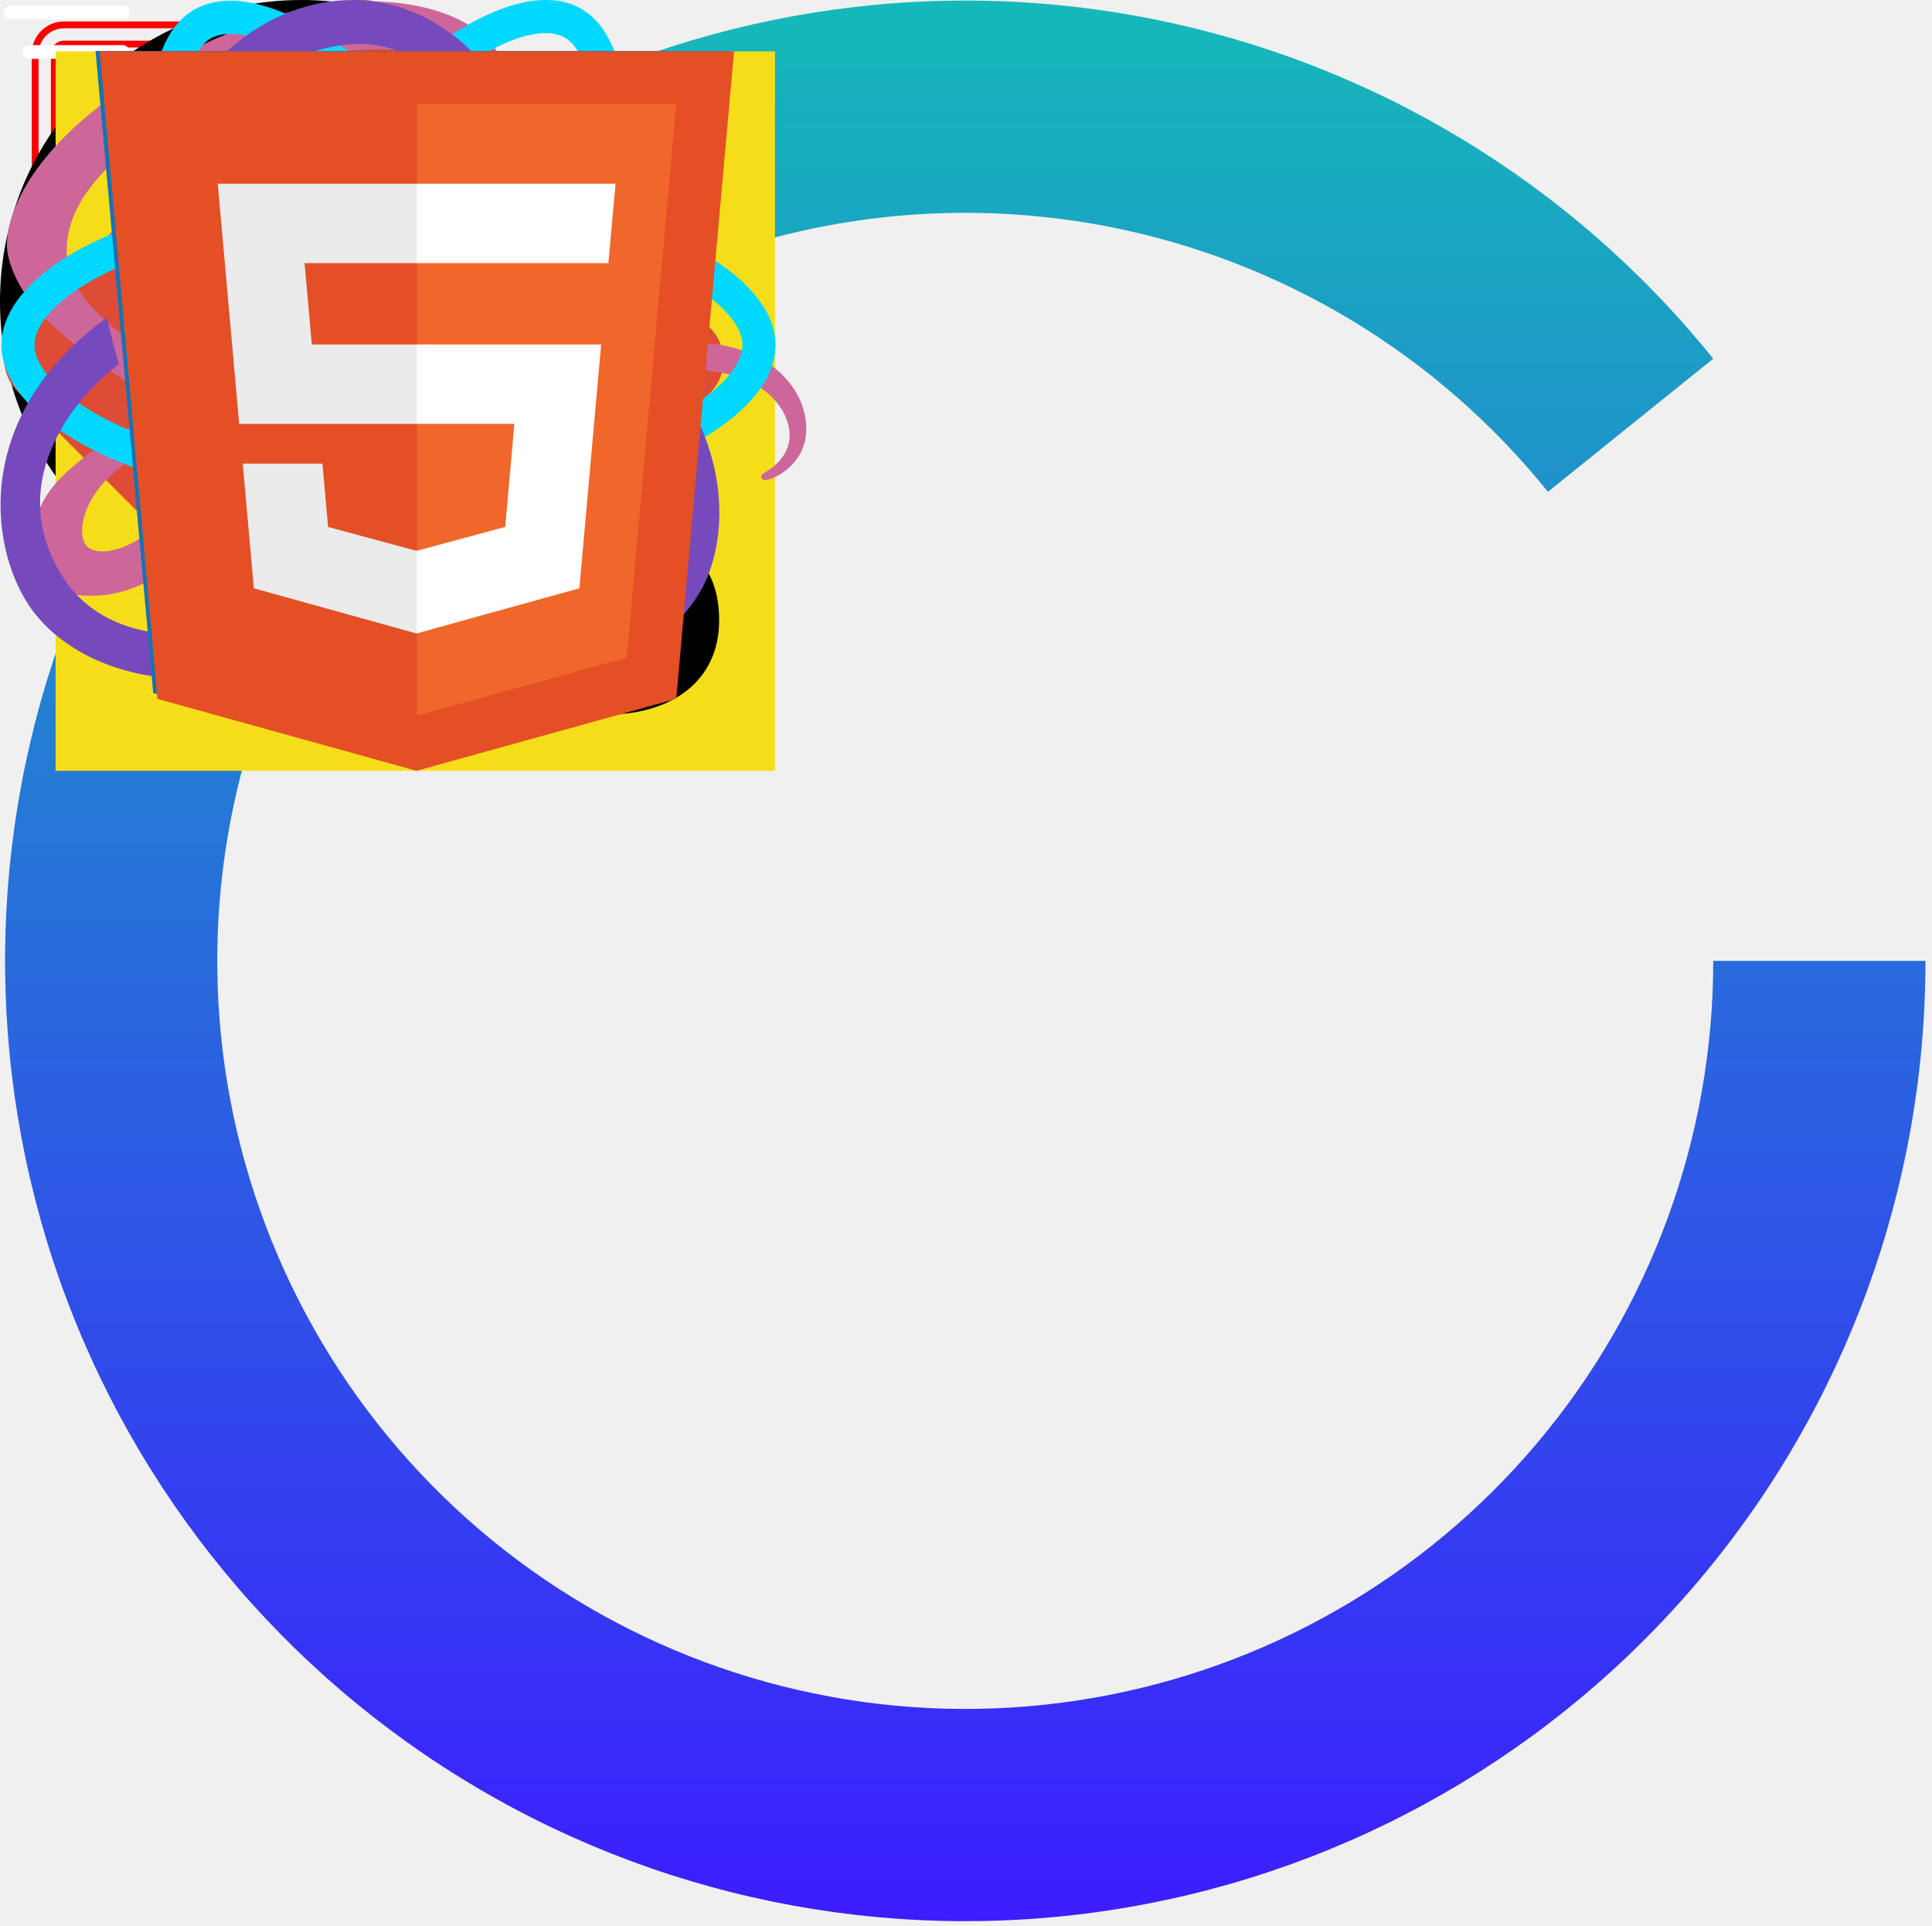
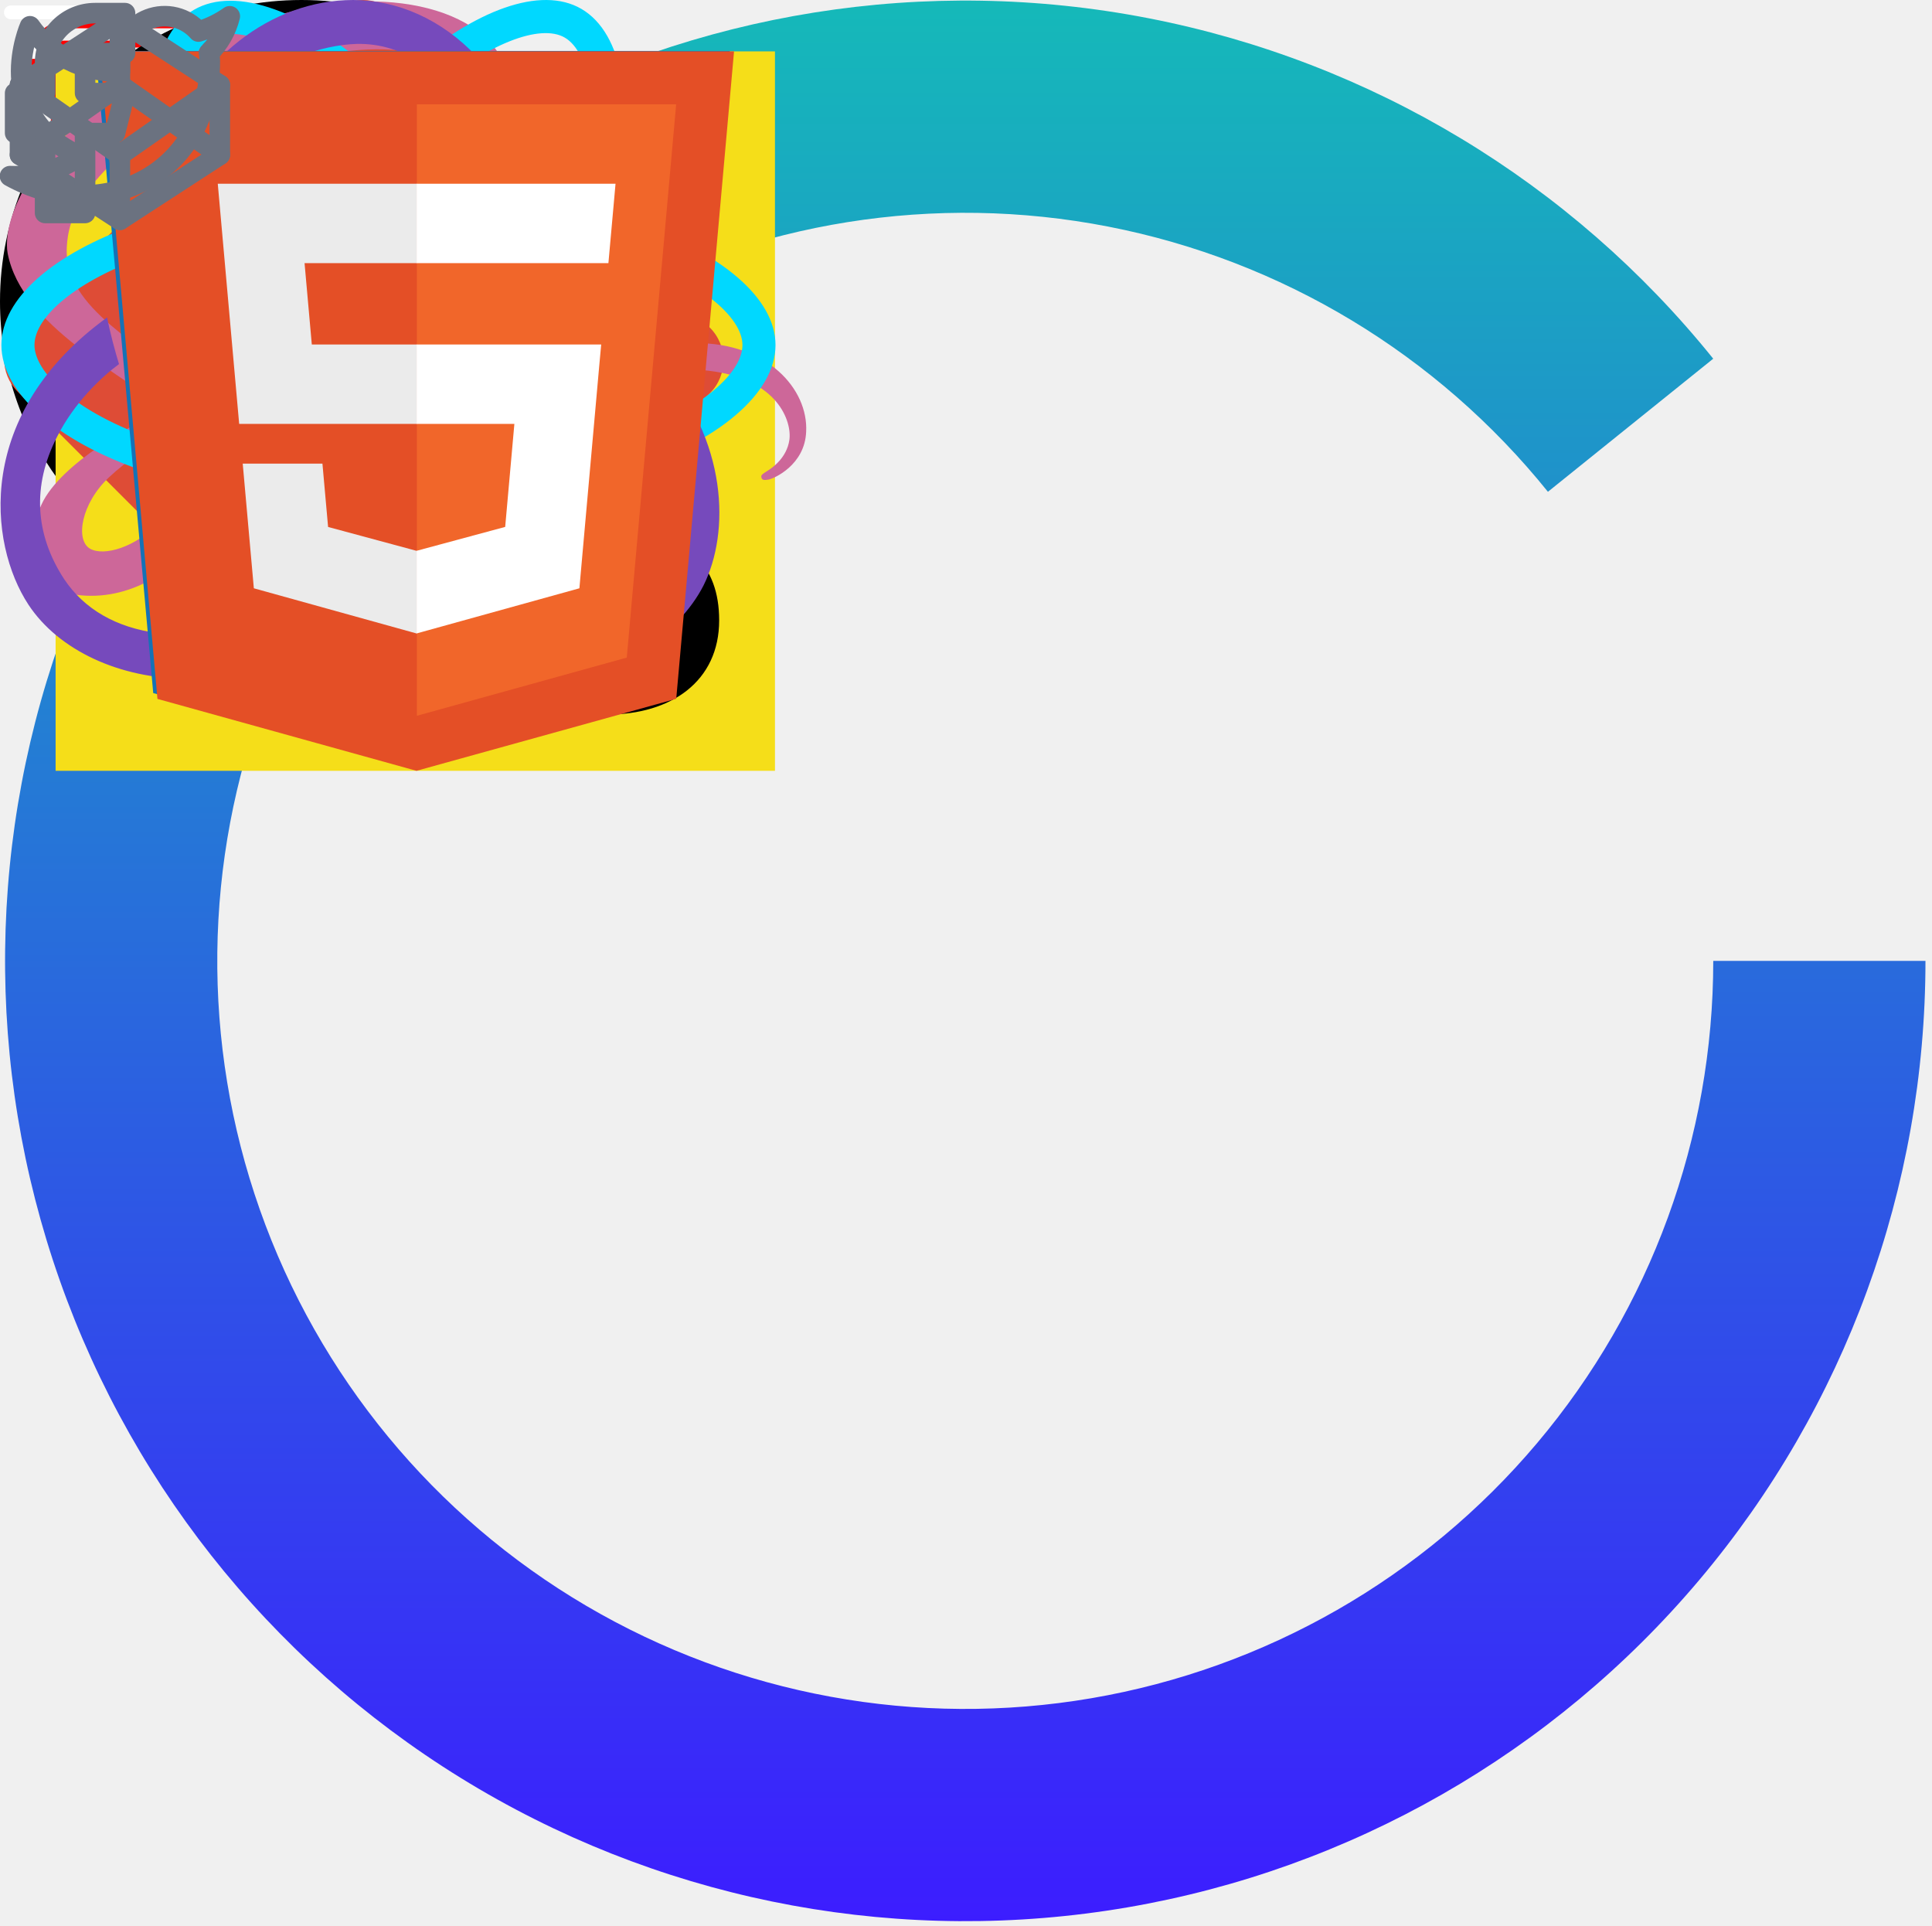
<svg xmlns="http://www.w3.org/2000/svg" width="282" height="281" viewBox="0 0 282 281" fill="none">
  <g id="ellipse">
    <path d="M281.046 140.238C281.046 173.311 269.35 205.319 248.027 230.6C226.704 255.881 197.127 272.807 164.528 278.384C131.928 283.962 98.407 277.831 69.892 261.076C41.377 244.322 19.706 218.023 8.711 186.831C-2.284 155.639 -1.894 121.564 9.812 90.632C21.518 59.7 43.785 33.904 72.677 17.807C101.568 1.709 135.221 -3.653 167.684 2.669C200.147 8.991 229.328 26.59 250.067 52.353L225.94 71.775C209.784 51.706 187.052 37.997 161.763 33.072C136.474 28.147 110.258 32.324 87.752 44.864C65.246 57.404 47.9 77.499 38.781 101.595C29.662 125.691 29.358 152.236 37.923 176.534C46.488 200.833 63.37 221.319 85.583 234.371C107.796 247.423 133.909 252.199 159.304 247.854C184.699 243.51 207.74 230.324 224.35 210.63C240.961 190.936 250.072 166.002 250.072 140.238H281.046Z" fill="url(#paint0_linear_13_3255)" />
    <defs>
      <linearGradient id="paint0_linear_13_3255" x1="140.893" y1="0.085" x2="140.893" y2="280.392" gradientUnits="userSpaceOnUse">
        <stop stop-color="#15B9B9" />
        <stop offset="1" stop-color="#3C1DFF" />
      </linearGradient>
    </defs>
  </g>
  <g id="frame">
    <g clip-path="url(#clip0_13_3280)">
      <path d="M5.13 26.729V7.832C5.13 6.718 5.572 5.65 6.36 4.862C7.147 4.075 8.215 3.632 9.329 3.632H28.927C29.298 3.632 29.654 3.78 29.917 4.042C30.179 4.305 30.327 4.661 30.327 5.032V30.229C30.327 30.6 30.179 30.956 29.917 31.219C29.654 31.481 29.298 31.629 28.927 31.629H10.029C8.73 31.629 7.484 31.113 6.565 30.194C5.646 29.275 5.13 28.029 5.13 26.729ZM27.527 28.829V24.63H10.029C9.472 24.63 8.938 24.851 8.544 25.245C8.151 25.638 7.929 26.172 7.929 26.729C7.929 27.286 8.151 27.82 8.544 28.214C8.938 28.608 9.472 28.829 10.029 28.829H27.527ZM7.929 22.302C8.585 21.99 9.303 21.829 10.029 21.83H27.527V6.432H9.329C8.958 6.432 8.602 6.579 8.339 6.842C8.077 7.104 7.929 7.46 7.929 7.832V22.302Z" stroke="red" />
    </g>
    <defs>
      <clipPath id="clip0_13_3280">
        <rect width="33.596" height="33.596" fill="white" transform="translate(0.930237 0.83252)" />
      </clipPath>
    </defs>
  </g>
  <symbol id="rectangle" viewBox="0 0 490 26" fill="none">
    <rect x="0.882" y="0.984" width="488.421" height="24.299" rx="12.15" fill="url(#paint0_linear_13_3274)" />
    <defs>
      <linearGradient id="paint0_linear_13_3274" x1="44.4" y1="13.134" x2="500.086" y2="13.134" gradientUnits="userSpaceOnUse">
        <stop offset="0.104" stop-color="#3C1DFF" />
        <stop offset="0.75" stop-color="#14C9C9" />
      </linearGradient>
    </defs>
  </symbol>
  <g id="vector">
    <path d="M1.58 1.805H17.906M4.301 7.587H17.906" stroke="white" stroke-width="2" stroke-linecap="round" />
  </g>
  <g>
    <g id="github">
      <path fill-rule="evenodd" clip-rule="evenodd" d="M44 0C19.69 0 0 19.69 0 44C0 63.47 12.595 79.915 30.085 85.745C32.285 86.13 33.11 84.81 33.11 83.655C33.11 82.61 33.055 79.145 33.055 75.46C22 77.495 19.14 72.765 18.26 70.29C17.765 69.025 15.62 65.12 13.75 64.075C12.21 63.25 10.01 61.215 13.695 61.16C17.16 61.105 19.635 64.35 20.46 65.67C24.42 72.325 30.745 70.455 33.275 69.3C33.66 66.44 34.815 64.515 36.08 63.415C26.29 62.315 16.06 58.52 16.06 41.69C16.06 36.905 17.765 32.945 20.57 29.865C20.13 28.765 18.59 24.255 21.01 18.205C21.01 18.205 24.695 17.05 33.11 22.715C36.63 21.725 40.37 21.23 44.11 21.23C47.85 21.23 51.59 21.725 55.11 22.715C63.525 16.995 67.21 18.205 67.21 18.205C69.63 24.255 68.09 28.765 67.65 29.865C70.455 32.945 72.16 36.85 72.16 41.69C72.16 58.575 61.875 62.315 52.085 63.415C53.68 64.79 55.055 67.43 55.055 71.555C55.055 77.44 55 82.17 55 83.655C55 84.81 55.825 86.185 58.025 85.745C66.76 82.796 74.35 77.182 79.727 69.694C85.104 62.205 87.997 53.219 88 44C88 19.69 68.31 0 44 0Z" fill="black" />
    </g>
    <g id="vscode">
      <path d="M8.116 7.5H113.116V112.5H8.116V7.5Z" fill="#F5DE19" />
      <path d="M78.65 89.531C79.545 91.349 80.935 92.876 82.66 93.938C84.385 94.999 86.375 95.552 88.4 95.531C92.488 95.531 95.101 93.487 95.101 90.656C95.101 87.281 92.416 86.074 87.916 84.105L85.449 83.047C78.324 80.014 73.599 76.215 73.599 68.183C73.599 60.784 79.224 55.148 88.048 55.148C90.904 54.941 93.758 55.581 96.253 56.986C98.749 58.391 100.775 60.499 102.08 63.049L94.366 67.98C93.864 66.716 92.989 65.635 91.858 64.879C90.727 64.124 89.393 63.73 88.033 63.75C87.439 63.691 86.84 63.755 86.273 63.94C85.706 64.125 85.184 64.427 84.74 64.824C84.296 65.222 83.939 65.709 83.693 66.252C83.447 66.795 83.317 67.384 83.311 67.98C83.311 70.939 85.145 72.139 89.379 73.98L91.846 75.037C100.231 78.634 104.971 82.297 104.971 90.536C104.971 99.42 97.993 104.287 88.621 104.287C84.97 104.52 81.329 103.691 78.139 101.901C74.948 100.11 72.344 97.434 70.64 94.196L78.65 89.531ZM43.794 90.386C45.343 93.135 46.753 95.46 50.143 95.46C53.383 95.46 55.43 94.192 55.43 89.261V55.71H65.296V89.392C65.296 99.608 59.296 104.257 50.563 104.257C47.475 104.426 44.41 103.657 41.768 102.051C39.126 100.444 37.032 98.076 35.761 95.257L43.794 90.386Z" fill="black" />
    </g>
    <g id="git">
      <g clip-path="url(#clip0_13_2984)">
        <path d="M103.62 47.822L57.776 1.98C55.137 -0.66 50.855 -0.66 48.213 1.98L38.694 11.5L50.77 23.576C53.576 22.628 56.794 23.264 59.031 25.501C61.279 27.753 61.911 30.998 60.939 33.813L72.578 45.452C75.393 44.482 78.642 45.109 80.891 47.362C84.034 50.504 84.034 55.596 80.891 58.74C77.747 61.884 72.655 61.884 69.51 58.74C67.145 56.373 66.561 52.901 67.758 49.989L56.905 39.135L56.903 67.697C57.69 68.086 58.409 68.6 59.031 69.219C62.174 72.361 62.174 77.453 59.031 80.6C55.887 83.742 50.793 83.742 47.654 80.6C44.511 77.453 44.511 72.361 47.654 69.219C48.407 68.466 49.302 67.869 50.287 67.463V38.635C49.3 38.232 48.405 37.635 47.654 36.879C45.272 34.501 44.7 31.007 45.92 28.083L34.015 16.177L2.581 47.61C-0.06 50.252 -0.06 54.535 2.581 57.175L48.426 103.018C51.065 105.658 55.346 105.658 57.989 103.018L103.619 57.388C106.26 54.747 106.26 50.462 103.619 47.822" fill="#DE4C36" />
      </g>
      <defs>
        <clipPath id="clip0_13_2984">
          <rect width="105" height="105" fill="white" transform="translate(0.600006)" />
        </clipPath>
      </defs>
    </g>
    <g id="sass">
      <g clip-path="url(#clip0_13_2988)">
        <path d="M101.473 50.077C97.403 50.097 93.865 51.069 90.903 52.506C89.816 50.372 88.73 48.471 88.538 47.076C88.325 45.449 88.069 44.456 88.325 42.512C88.581 40.568 89.731 37.8 89.71 37.589C89.689 37.378 89.454 36.385 87.11 36.364C84.766 36.342 82.741 36.807 82.507 37.42C82.272 38.033 81.825 39.427 81.527 40.864C81.122 42.977 76.839 50.52 74.388 54.471C73.599 52.929 72.918 51.577 72.768 50.499C72.555 48.872 72.299 47.879 72.555 45.935C72.811 43.991 73.962 41.224 73.94 41.012C73.919 40.801 73.684 39.807 71.34 39.787C68.996 39.765 66.971 40.23 66.737 40.843C66.503 41.456 66.247 42.892 65.757 44.287C65.267 45.682 59.577 58.275 58.085 61.529C57.482 62.845 56.85 64.149 56.189 65.438C56.189 65.438 56.167 65.501 56.103 65.607C55.895 66.011 55.682 66.412 55.464 66.811V66.832C55.144 67.403 54.803 67.931 54.633 67.931C54.505 67.931 54.271 66.409 54.675 64.339C55.528 59.965 57.552 53.161 57.531 52.929C57.531 52.802 57.915 51.619 56.21 51.006C54.548 50.393 53.951 51.407 53.802 51.407C53.653 51.407 53.546 51.767 53.546 51.767C53.546 51.767 55.4 44.118 50.008 44.118C46.642 44.118 41.996 47.773 39.694 51.069C37.078 52.481 34.464 53.897 31.852 55.317C30.595 56.014 29.295 56.711 28.08 57.366C27.995 57.282 27.91 57.176 27.824 57.092C21.303 50.182 9.242 45.301 9.753 36.026C9.945 32.645 11.117 23.77 32.918 12.995C50.861 4.226 65.139 6.655 67.611 12.044C71.148 19.735 59.961 34.018 41.42 36.089C34.346 36.871 30.637 34.166 29.7 33.152C28.72 32.095 28.57 32.032 28.208 32.243C27.611 32.561 27.995 33.511 28.208 34.06C28.762 35.497 31.042 38.033 34.899 39.28C38.309 40.378 46.599 40.991 56.636 37.145C67.867 32.835 76.647 20.855 74.068 10.818C71.489 0.634 54.441 -2.726 38.309 2.958C28.72 6.339 18.32 11.663 10.84 18.594C1.954 26.834 0.547 33.997 1.122 36.998C3.19 47.647 18.001 54.577 23.925 59.711C23.626 59.88 23.349 60.029 23.115 60.156C20.153 61.613 8.858 67.466 6.045 73.657C2.849 80.672 6.557 85.701 9.008 86.376C16.615 88.469 24.436 84.708 28.634 78.495C32.832 72.283 32.321 64.212 30.382 60.514C30.36 60.472 30.339 60.43 30.296 60.388C31.064 59.944 31.852 59.479 32.619 59.035C34.03 58.209 35.458 57.413 36.903 56.647C36.178 58.613 35.645 60.958 35.39 64.339C35.07 68.311 36.711 73.466 38.863 75.495C39.822 76.383 40.952 76.404 41.676 76.404C44.191 76.404 45.321 74.333 46.578 71.882C48.112 68.882 49.497 65.395 49.497 65.395C49.497 65.395 47.771 74.819 52.459 74.819C54.164 74.819 55.89 72.621 56.658 71.502V71.523C56.658 71.523 56.7 71.459 56.785 71.311C56.956 71.037 57.062 70.867 57.062 70.867V70.826C57.744 69.642 59.279 66.959 61.559 62.5C64.5 56.753 67.334 49.57 67.334 49.57C67.334 49.57 67.59 51.323 68.463 54.239C68.975 55.95 70.04 57.831 70.893 59.648C70.211 60.599 69.785 61.127 69.785 61.127L69.806 61.148C69.252 61.867 68.655 62.648 67.995 63.409C65.672 66.156 62.902 69.305 62.518 70.213C62.07 71.29 62.177 72.072 63.03 72.706C63.648 73.171 64.755 73.234 65.885 73.171C67.974 73.023 69.444 72.516 70.168 72.199C71.298 71.798 72.619 71.185 73.855 70.276C76.135 68.607 77.52 66.219 77.392 63.071C77.329 61.339 76.753 59.606 76.05 57.979C76.263 57.683 76.455 57.387 76.668 57.092C80.269 51.872 83.061 46.146 83.061 46.146C83.061 46.146 83.317 47.9 84.191 50.816C84.617 52.295 85.491 53.901 86.257 55.464C82.869 58.19 80.781 61.359 80.035 63.43C78.693 67.276 79.737 69.008 81.719 69.41C82.613 69.6 83.892 69.177 84.83 68.776C86.023 68.396 87.43 67.741 88.772 66.768C91.053 65.1 93.248 62.775 93.12 59.627C93.055 58.19 92.672 56.774 92.139 55.401C95.016 54.218 98.724 53.563 103.455 54.112C113.599 55.295 115.602 61.571 115.218 64.212C114.835 66.853 112.704 68.29 112.001 68.734C111.297 69.178 111.063 69.325 111.127 69.642C111.212 70.107 111.553 70.086 112.15 70.001C112.981 69.854 117.478 67.867 117.669 63.008C117.989 56.796 112.022 50.013 101.473 50.077ZM23.221 76.235C19.854 79.869 15.166 81.242 13.142 80.08C10.968 78.833 11.82 73.466 15.955 69.621C18.469 67.276 21.708 65.099 23.861 63.768C24.351 63.472 25.076 63.05 25.949 62.522C26.098 62.437 26.184 62.395 26.184 62.395L26.695 62.078C28.208 67.571 26.759 72.41 23.221 76.235ZM47.728 59.711C46.556 62.543 44.106 69.79 42.614 69.389C41.335 69.051 40.547 63.557 42.358 58.127C43.275 55.401 45.214 52.147 46.343 50.88C48.176 48.851 50.2 48.174 50.69 48.999C51.309 50.077 48.453 57.937 47.728 59.711ZM67.952 69.304C67.462 69.558 66.993 69.727 66.78 69.6C66.631 69.515 66.993 69.177 66.993 69.177C66.993 69.177 69.529 66.473 70.531 65.247C71.106 64.529 71.788 63.684 72.513 62.733V63.008C72.513 66.24 69.358 68.417 67.952 69.304H67.952ZM83.551 65.776C83.189 65.522 83.253 64.677 84.467 62.035C84.936 61 86.044 59.268 87.941 57.599C88.154 58.275 88.304 58.93 88.282 59.542C88.261 63.62 85.32 65.142 83.551 65.776Z" fill="#CD6799" />
      </g>
      <defs>
        <clipPath id="clip0_13_2988">
          <rect width="117" height="87" fill="white" transform="translate(0.799988)" />
        </clipPath>
      </defs>
    </g>
    <g id="react">
      <g clip-path="url(#clip0_13_2986)">
        <path d="M93.106 32.703C91.903 32.289 90.69 31.905 89.469 31.552C89.674 30.711 89.863 29.879 90.031 29.062C92.784 15.648 90.984 4.842 84.836 1.284C78.942 -2.127 69.302 1.429 59.566 9.933C58.606 10.773 57.668 11.637 56.752 12.524C56.139 11.934 55.515 11.356 54.88 10.789C44.677 1.696 34.449 -2.136 28.308 1.432C22.419 4.854 20.675 15.013 23.154 27.725C23.4 28.984 23.679 30.237 23.989 31.482C22.541 31.895 21.144 32.334 19.807 32.802C7.844 36.988 0.205 43.548 0.205 50.353C0.205 57.381 8.406 64.43 20.866 68.704C21.876 69.049 22.895 69.369 23.921 69.663C23.588 71.004 23.292 72.354 23.034 73.711C20.671 86.204 22.516 96.122 28.389 99.522C34.456 103.033 44.637 99.425 54.551 90.727C55.355 90.02 56.141 89.293 56.908 88.546C57.9 89.507 58.919 90.439 59.963 91.343C69.566 99.636 79.05 102.985 84.918 99.576C90.978 96.055 92.948 85.4 90.391 72.436C90.189 71.42 89.963 70.409 89.713 69.405C90.428 69.192 91.13 68.973 91.814 68.746C104.767 64.438 113.195 57.475 113.195 50.353C113.195 43.523 105.309 36.919 93.106 32.703ZM90.296 64.147C89.678 64.353 89.044 64.55 88.398 64.743C86.968 60.2 85.039 55.368 82.677 50.376C84.93 45.504 86.786 40.734 88.176 36.22C89.332 36.556 90.453 36.91 91.535 37.283C101.991 40.896 108.369 46.237 108.369 50.353C108.369 54.737 101.481 60.428 90.296 64.147ZM85.656 73.376C86.787 79.109 86.948 84.292 86.199 88.344C85.526 91.984 84.173 94.412 82.499 95.384C78.939 97.453 71.323 94.764 63.111 87.671C62.14 86.831 61.193 85.963 60.27 85.07C63.454 81.576 66.636 77.513 69.741 73.001C75.204 72.514 80.364 71.719 85.044 70.633C85.269 71.543 85.473 72.457 85.656 73.376ZM38.726 95.026C35.247 96.259 32.476 96.295 30.801 95.325C27.237 93.262 25.755 85.298 27.776 74.615C28.017 73.353 28.291 72.097 28.601 70.85C33.229 71.878 38.352 72.617 43.828 73.062C46.954 77.478 50.228 81.536 53.527 85.089C52.826 85.77 52.108 86.434 51.374 87.079C46.99 90.925 42.597 93.654 38.726 95.026ZM22.428 64.12C16.918 62.23 12.368 59.774 9.249 57.093C6.447 54.685 5.032 52.293 5.032 50.353C5.032 46.223 11.166 40.956 21.396 37.377C22.638 36.943 23.937 36.533 25.286 36.148C26.7 40.764 28.554 45.59 30.793 50.471C28.525 55.423 26.644 60.327 25.216 64.997C24.28 64.728 23.35 64.436 22.428 64.12ZM27.891 26.795C25.768 15.903 27.178 7.687 30.727 5.625C34.507 3.429 42.865 6.56 51.675 14.412C52.25 14.925 52.815 15.448 53.371 15.982C50.088 19.52 46.844 23.548 43.745 27.937C38.431 28.431 33.344 29.225 28.668 30.289C28.38 29.131 28.121 27.966 27.891 26.795V26.795ZM76.63 38.874C75.525 36.959 74.38 35.068 73.194 33.202C76.799 33.66 80.253 34.267 83.497 35.01C82.523 38.142 81.309 41.417 79.881 44.775C78.837 42.787 77.753 40.819 76.63 38.874ZM56.754 19.444C58.981 21.865 61.21 24.568 63.404 27.5C58.955 27.289 54.498 27.289 50.049 27.498C52.244 24.592 54.493 21.893 56.754 19.444ZM36.751 38.907C35.642 40.837 34.579 42.792 33.561 44.771C32.156 41.425 30.953 38.136 29.971 34.958C33.195 34.235 36.633 33.643 40.215 33.194C39.016 35.07 37.861 36.975 36.751 38.907V38.907ZM40.318 67.857C36.617 67.442 33.127 66.881 29.904 66.177C30.902 62.943 32.131 59.583 33.567 56.165C34.589 58.146 35.657 60.103 36.77 62.033C37.915 64.018 39.1 65.961 40.318 67.857ZM56.888 81.603C54.6 79.126 52.318 76.385 50.089 73.437C52.253 73.522 54.458 73.566 56.7 73.566C59.003 73.566 61.28 73.514 63.52 73.414C61.32 76.415 59.099 79.159 56.888 81.603ZM79.926 55.991C81.437 59.446 82.71 62.788 83.72 65.967C80.444 66.717 76.907 67.321 73.18 67.77C74.375 65.87 75.531 63.946 76.649 62C77.786 60.021 78.878 58.018 79.926 55.991ZM72.468 59.579C70.756 62.563 68.949 65.491 67.047 68.357C63.604 68.602 60.152 68.723 56.7 68.722C53.184 68.722 49.764 68.612 46.47 68.397C44.519 65.538 42.677 62.605 40.947 59.606H40.948C39.226 56.623 37.618 53.575 36.127 50.468C37.614 47.362 39.217 44.312 40.933 41.327L40.933 41.327C42.648 38.341 44.475 35.421 46.411 32.573C49.771 32.318 53.217 32.185 56.7 32.185H56.7C60.198 32.185 63.648 32.319 67.008 32.577C68.924 35.419 70.74 38.33 72.452 41.301C74.174 44.28 75.798 47.315 77.323 50.4C75.814 53.517 74.194 56.578 72.468 59.579ZM82.425 5.481C86.209 7.671 87.68 16.502 85.303 28.084C85.151 28.823 84.981 29.576 84.795 30.339C80.107 29.253 75.017 28.445 69.687 27.943C66.583 23.506 63.366 19.472 60.136 15.979C60.983 15.16 61.849 14.363 62.735 13.587C71.077 6.301 78.873 3.425 82.425 5.481ZM56.7 40.226C62.272 40.226 66.79 44.76 66.79 50.353C66.79 55.946 62.272 60.48 56.7 60.48C51.128 60.48 46.61 55.946 46.61 50.353C46.61 44.76 51.128 40.226 56.7 40.226Z" fill="#00D8FF" />
      </g>
      <defs>
        <clipPath id="clip0_13_2986">
          <rect width="113" height="101" fill="white" transform="translate(0.200012)" />
        </clipPath>
      </defs>
    </g>
    <g id="redux">
      <path d="M72.779 69.563C76.651 69.162 79.588 65.824 79.455 61.818C79.321 57.813 75.983 54.609 71.978 54.609H71.711C67.572 54.742 64.368 58.214 64.501 62.352C64.635 64.355 65.436 66.091 66.637 67.293C62.098 76.239 55.155 82.781 44.742 88.255C37.665 91.993 30.322 93.329 22.979 92.394C16.971 91.593 12.298 88.923 9.36 84.516C5.088 77.974 4.688 70.897 8.293 63.821C10.83 58.748 14.835 55.009 17.371 53.14C16.837 51.404 16.036 48.467 15.636 46.331C-3.724 60.35 -1.721 79.309 4.154 88.255C8.559 94.931 17.505 99.07 27.385 99.07C30.055 99.07 32.725 98.803 35.395 98.136C52.485 94.797 65.436 84.65 72.779 69.563ZM96.278 53.007C86.13 41.123 71.177 34.581 54.087 34.581H51.951C50.75 32.178 48.213 30.575 45.409 30.575H45.142C41.003 30.709 37.799 34.18 37.932 38.32C38.066 42.325 41.404 45.529 45.409 45.529H45.676C48.613 45.396 51.15 43.527 52.218 40.99H54.621C64.769 40.99 74.381 43.927 83.06 49.668C89.735 54.075 94.542 59.816 97.212 66.759C99.482 72.366 99.348 77.841 96.945 82.514C93.207 89.59 86.932 93.462 78.654 93.462C73.313 93.462 68.24 91.86 65.569 90.658C64.101 91.993 61.43 94.129 59.561 95.465C65.302 98.135 71.177 99.604 76.784 99.604C89.602 99.604 99.081 92.528 102.686 85.451C106.558 77.707 106.291 64.355 96.278 53.007ZM28.453 71.832C28.587 75.838 31.924 79.042 35.93 79.042H36.197C40.336 78.909 43.54 75.437 43.406 71.298C43.273 67.292 39.935 64.088 35.93 64.088H35.663C35.395 64.088 34.995 64.088 34.728 64.221C29.254 55.142 26.985 45.262 27.786 34.581C28.319 26.57 30.99 19.627 35.663 13.885C39.535 8.945 47.011 6.542 52.085 6.409C66.237 6.141 72.245 23.766 72.645 30.842C74.381 31.243 77.319 32.178 79.321 32.845C77.719 11.216 64.368 0 51.551 0C39.535 0 28.453 8.679 24.047 21.496C17.905 38.587 21.911 55.009 29.387 67.96C28.72 68.895 28.319 70.364 28.453 71.832V71.832Z" fill="#764ABC" />
    </g>
    <g id="HTML">
      <path d="M22.365 101.154L13.943 7.438H106.523L98.089 101.139L60.176 111.562L22.365 101.154Z" fill="#1572B6" />
      <path d="M60.233 103.597L90.87 95.174L98.078 15.102H60.233V103.597Z" fill="#33A9DC" />
      <path d="M60.233 49.054H75.57L76.628 37.284H60.233V25.79H89.295L89.018 28.872L86.171 60.549H60.233V49.054Z" fill="white" />
      <path d="M60.304 78.904L60.252 78.919L47.344 75.461L46.519 66.294H34.883L36.507 84.341L60.248 90.879L60.304 90.864V78.904Z" fill="#EBEBEB" />
      <path d="M74.584 60.062L73.189 75.453L60.263 78.912V90.871L84.023 84.341L84.199 82.4L86.213 60.062H74.584Z" fill="white" />
      <path d="M60.274 25.79V37.284H32.276L32.044 34.7L31.515 28.872L31.238 25.79H60.274ZM60.233 49.054V60.549H47.486L47.254 57.964L46.729 52.137L46.452 49.054H60.233Z" fill="#EBEBEB" />
    </g>
    <g id="CSS">
      <path d="M22.982 102.004L14.555 7.5H107.143L98.705 101.989L60.793 112.5L22.982 102.004Z" fill="#E44F26" />
      <path d="M60.849 104.468L91.487 95.974L98.694 15.229H60.849V104.468Z" fill="#F1662A" />
      <path d="M60.849 50.276H45.512L44.454 38.407H60.849V26.816H31.787L32.064 29.929L34.91 61.867H60.849V50.276ZM60.849 80.377L60.797 80.392L47.889 76.909L47.064 67.665H35.428L37.052 85.86L60.797 92.453L60.849 92.438V80.377Z" fill="#EBEBEB" />
      <path d="M60.808 50.276V61.867H75.08L73.738 76.901L60.808 80.389V92.449L84.572 85.86L84.744 83.903L87.467 53.389L87.752 50.276H60.808ZM60.808 26.816V38.407H88.805L89.038 35.805L89.567 29.929L89.844 26.816H60.808Z" fill="white" />
    </g>
  </g>
+   <g id="codepen">
+     <path d="M17.5 2.917L32.083 12.396V22.604L17.5 32.083L2.917 22.604V12.396L17.5 2.917Z" stroke="#6B7280" stroke-width="3" stroke-linecap="round" stroke-linejoin="round" />
+     <path d="M17.5 32.083V22.604" stroke="#6B7280" stroke-width="3" stroke-linecap="round" stroke-linejoin="round" />
+     <path d="M32.083 12.396L17.5 22.604L2.917 12.396" stroke="#6B7280" stroke-width="3" stroke-linecap="round" stroke-linejoin="round" />
+     <path d="M2.917 22.604L17.5 12.396L32.083 22.604" stroke="#6B7280" stroke-width="3" stroke-linecap="round" stroke-linejoin="round" />
+     <path d="M17.5 2.917V12.396" stroke="#6B7280" stroke-width="3" stroke-linecap="round" stroke-linejoin="round" />
+   </g>
+   <g id="facebok">
+     <path d="M18.25 1.917H13.875C11.941 1.917 10.086 2.685 8.719 4.052C7.352 5.42 6.583 7.275 6.583 9.208V13.583H2.208V19.417H6.583V31.083H12.417V19.417H16.792L18.25 13.583H12.417V9.208C12.417 8.822 12.57 8.451 12.844 8.177C13.117 7.904 13.488 7.75 13.875 7.75H18.25V1.917Z" stroke="#6B7280" stroke-width="3" stroke-linecap="round" stroke-linejoin="round" />
+   </g>
+   <g id="twitter">
+     <path d="M33.542 2.375C32.145 3.36 30.599 4.114 28.962 4.606C28.084 3.596 26.917 2.881 25.619 2.556C24.32 2.231 22.953 2.313 21.703 2.79C20.453 3.267 19.379 4.117 18.627 5.224C17.875 6.332 17.482 7.643 17.5 8.981V10.44C14.937 10.506 12.398 9.938 10.108 8.785C7.818 7.632 5.848 5.931 4.375 3.833C4.375 3.833 -1.458 16.958 11.667 22.792C8.663 24.83 5.085 25.853 1.458 25.708C14.583 33 30.625 25.708 30.625 8.938C30.624 8.531 30.585 8.126 30.508 7.727C31.997 6.259 33.047 4.406 33.542 2.375V2.375Z" stroke="#6B7280" stroke-width="3" stroke-linecap="round" stroke-linejoin="round" />
+   </g>
</svg>
